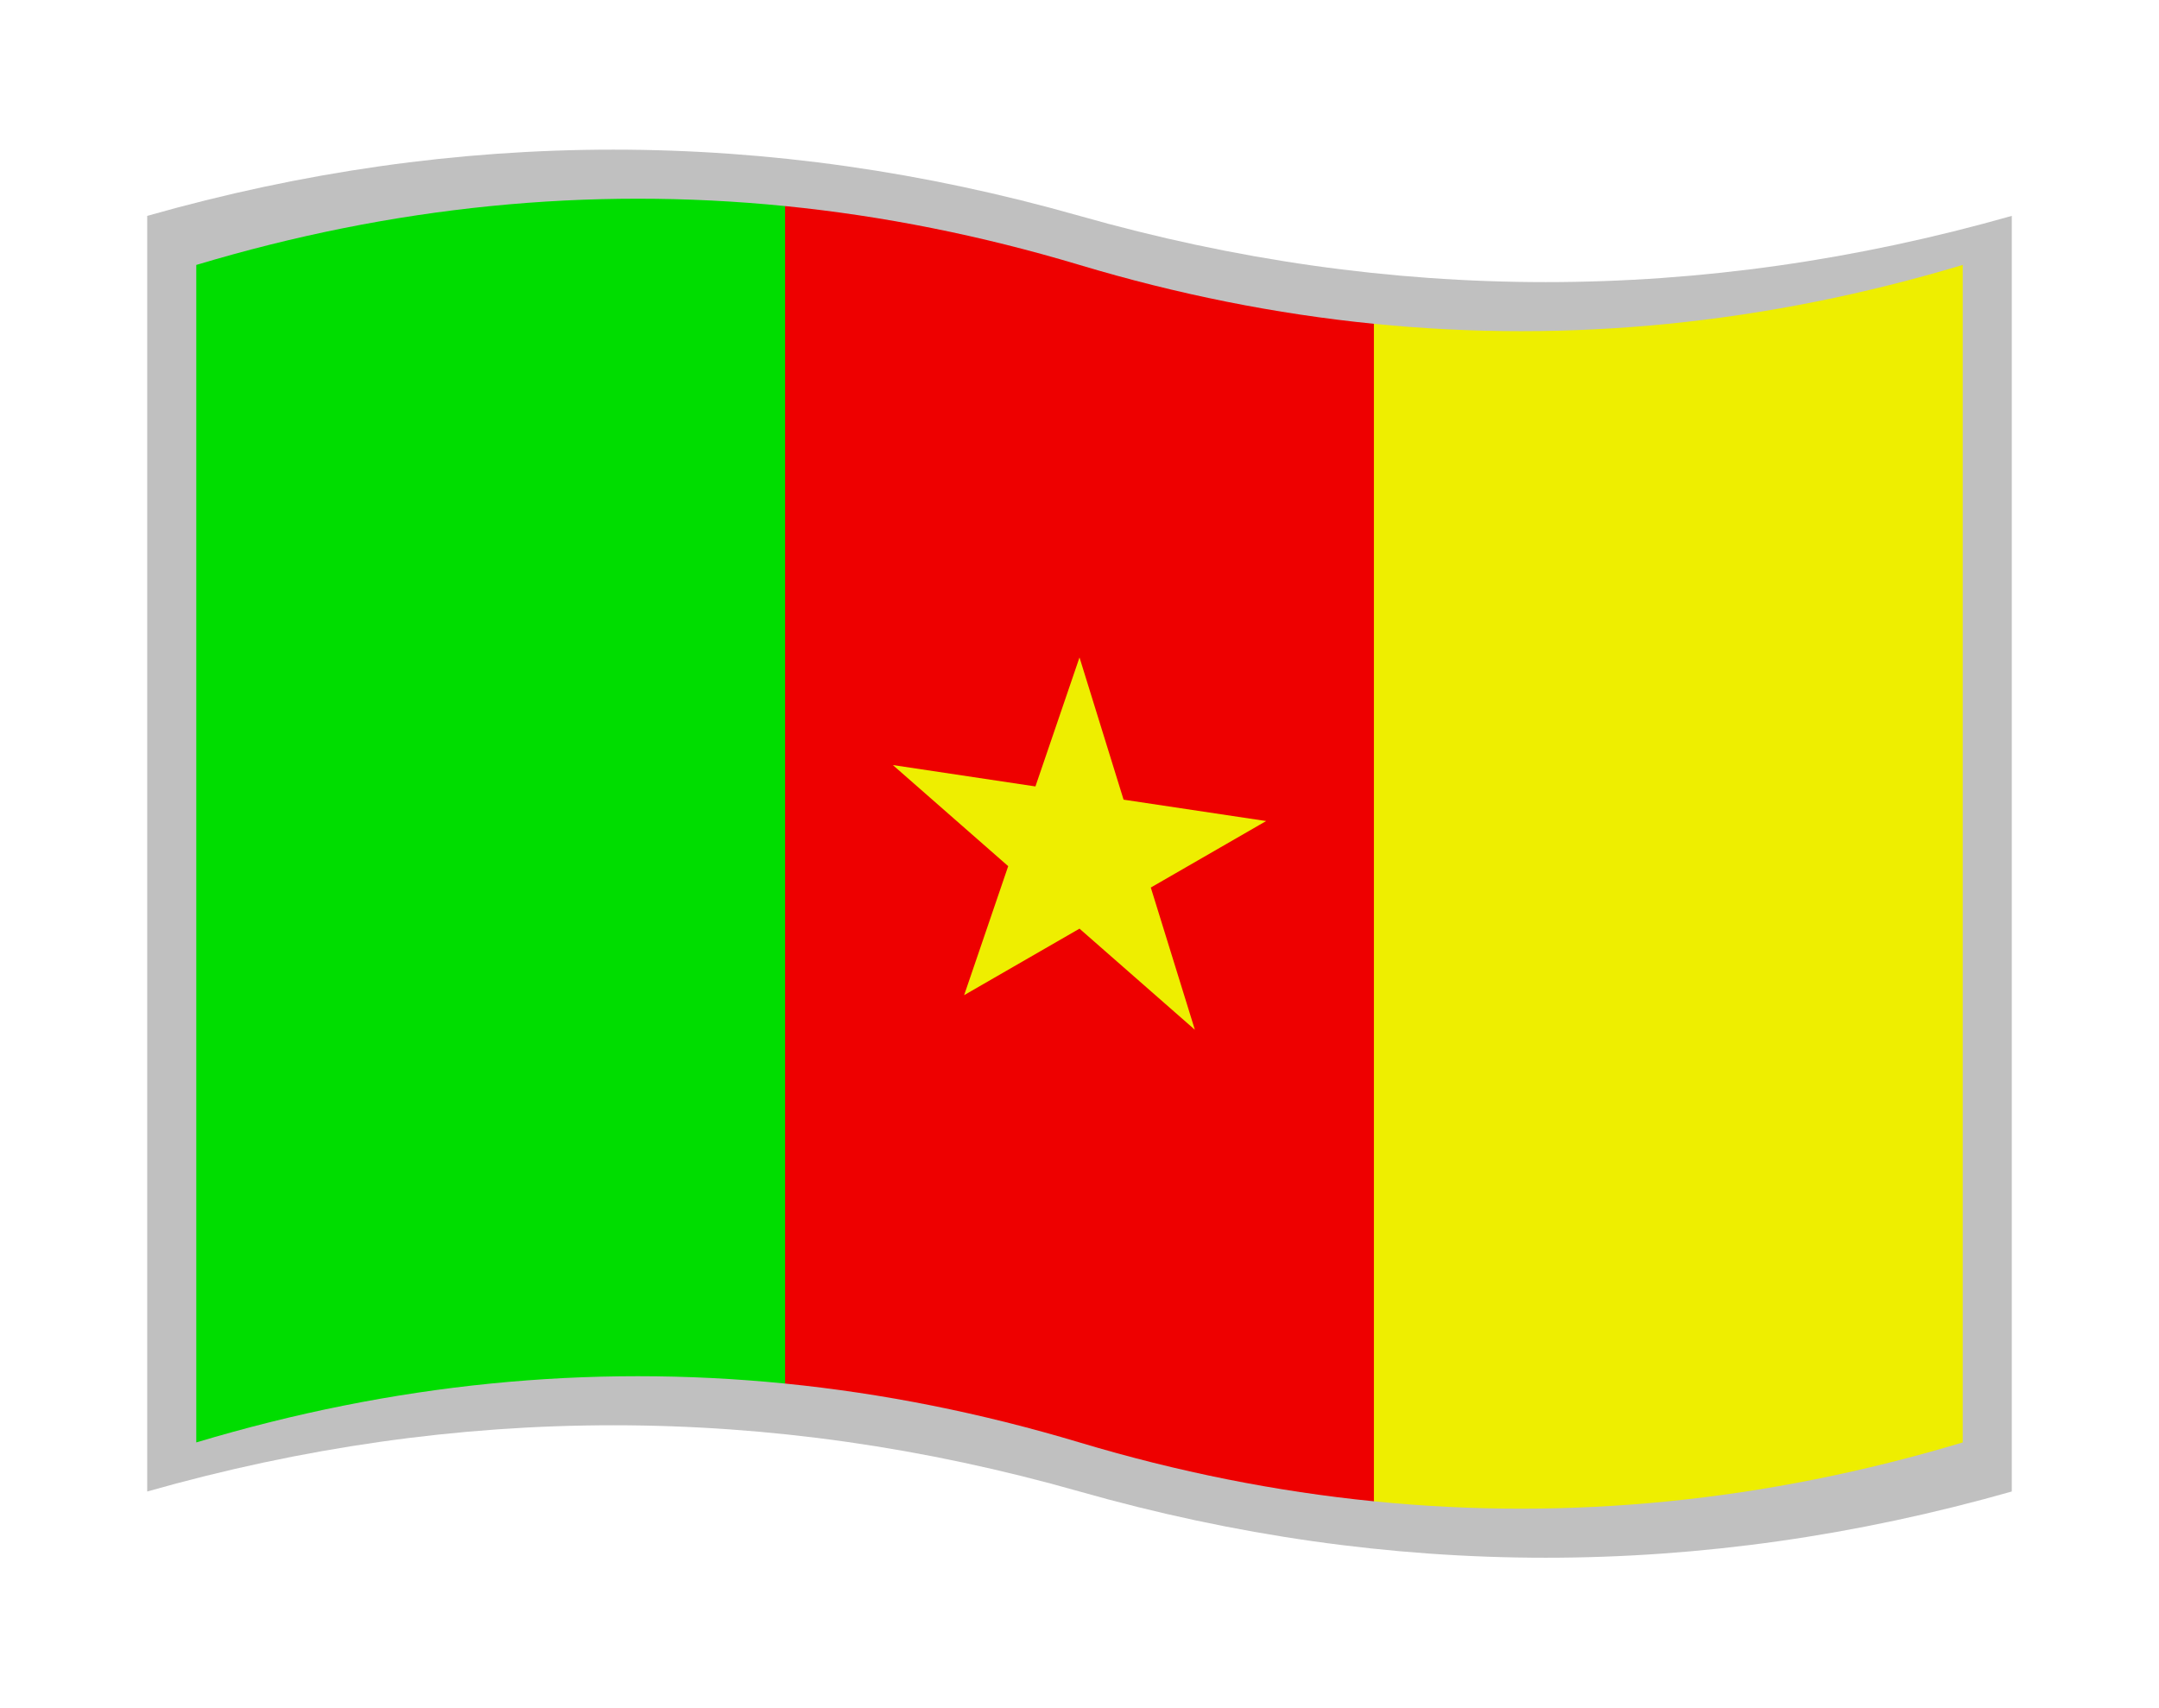
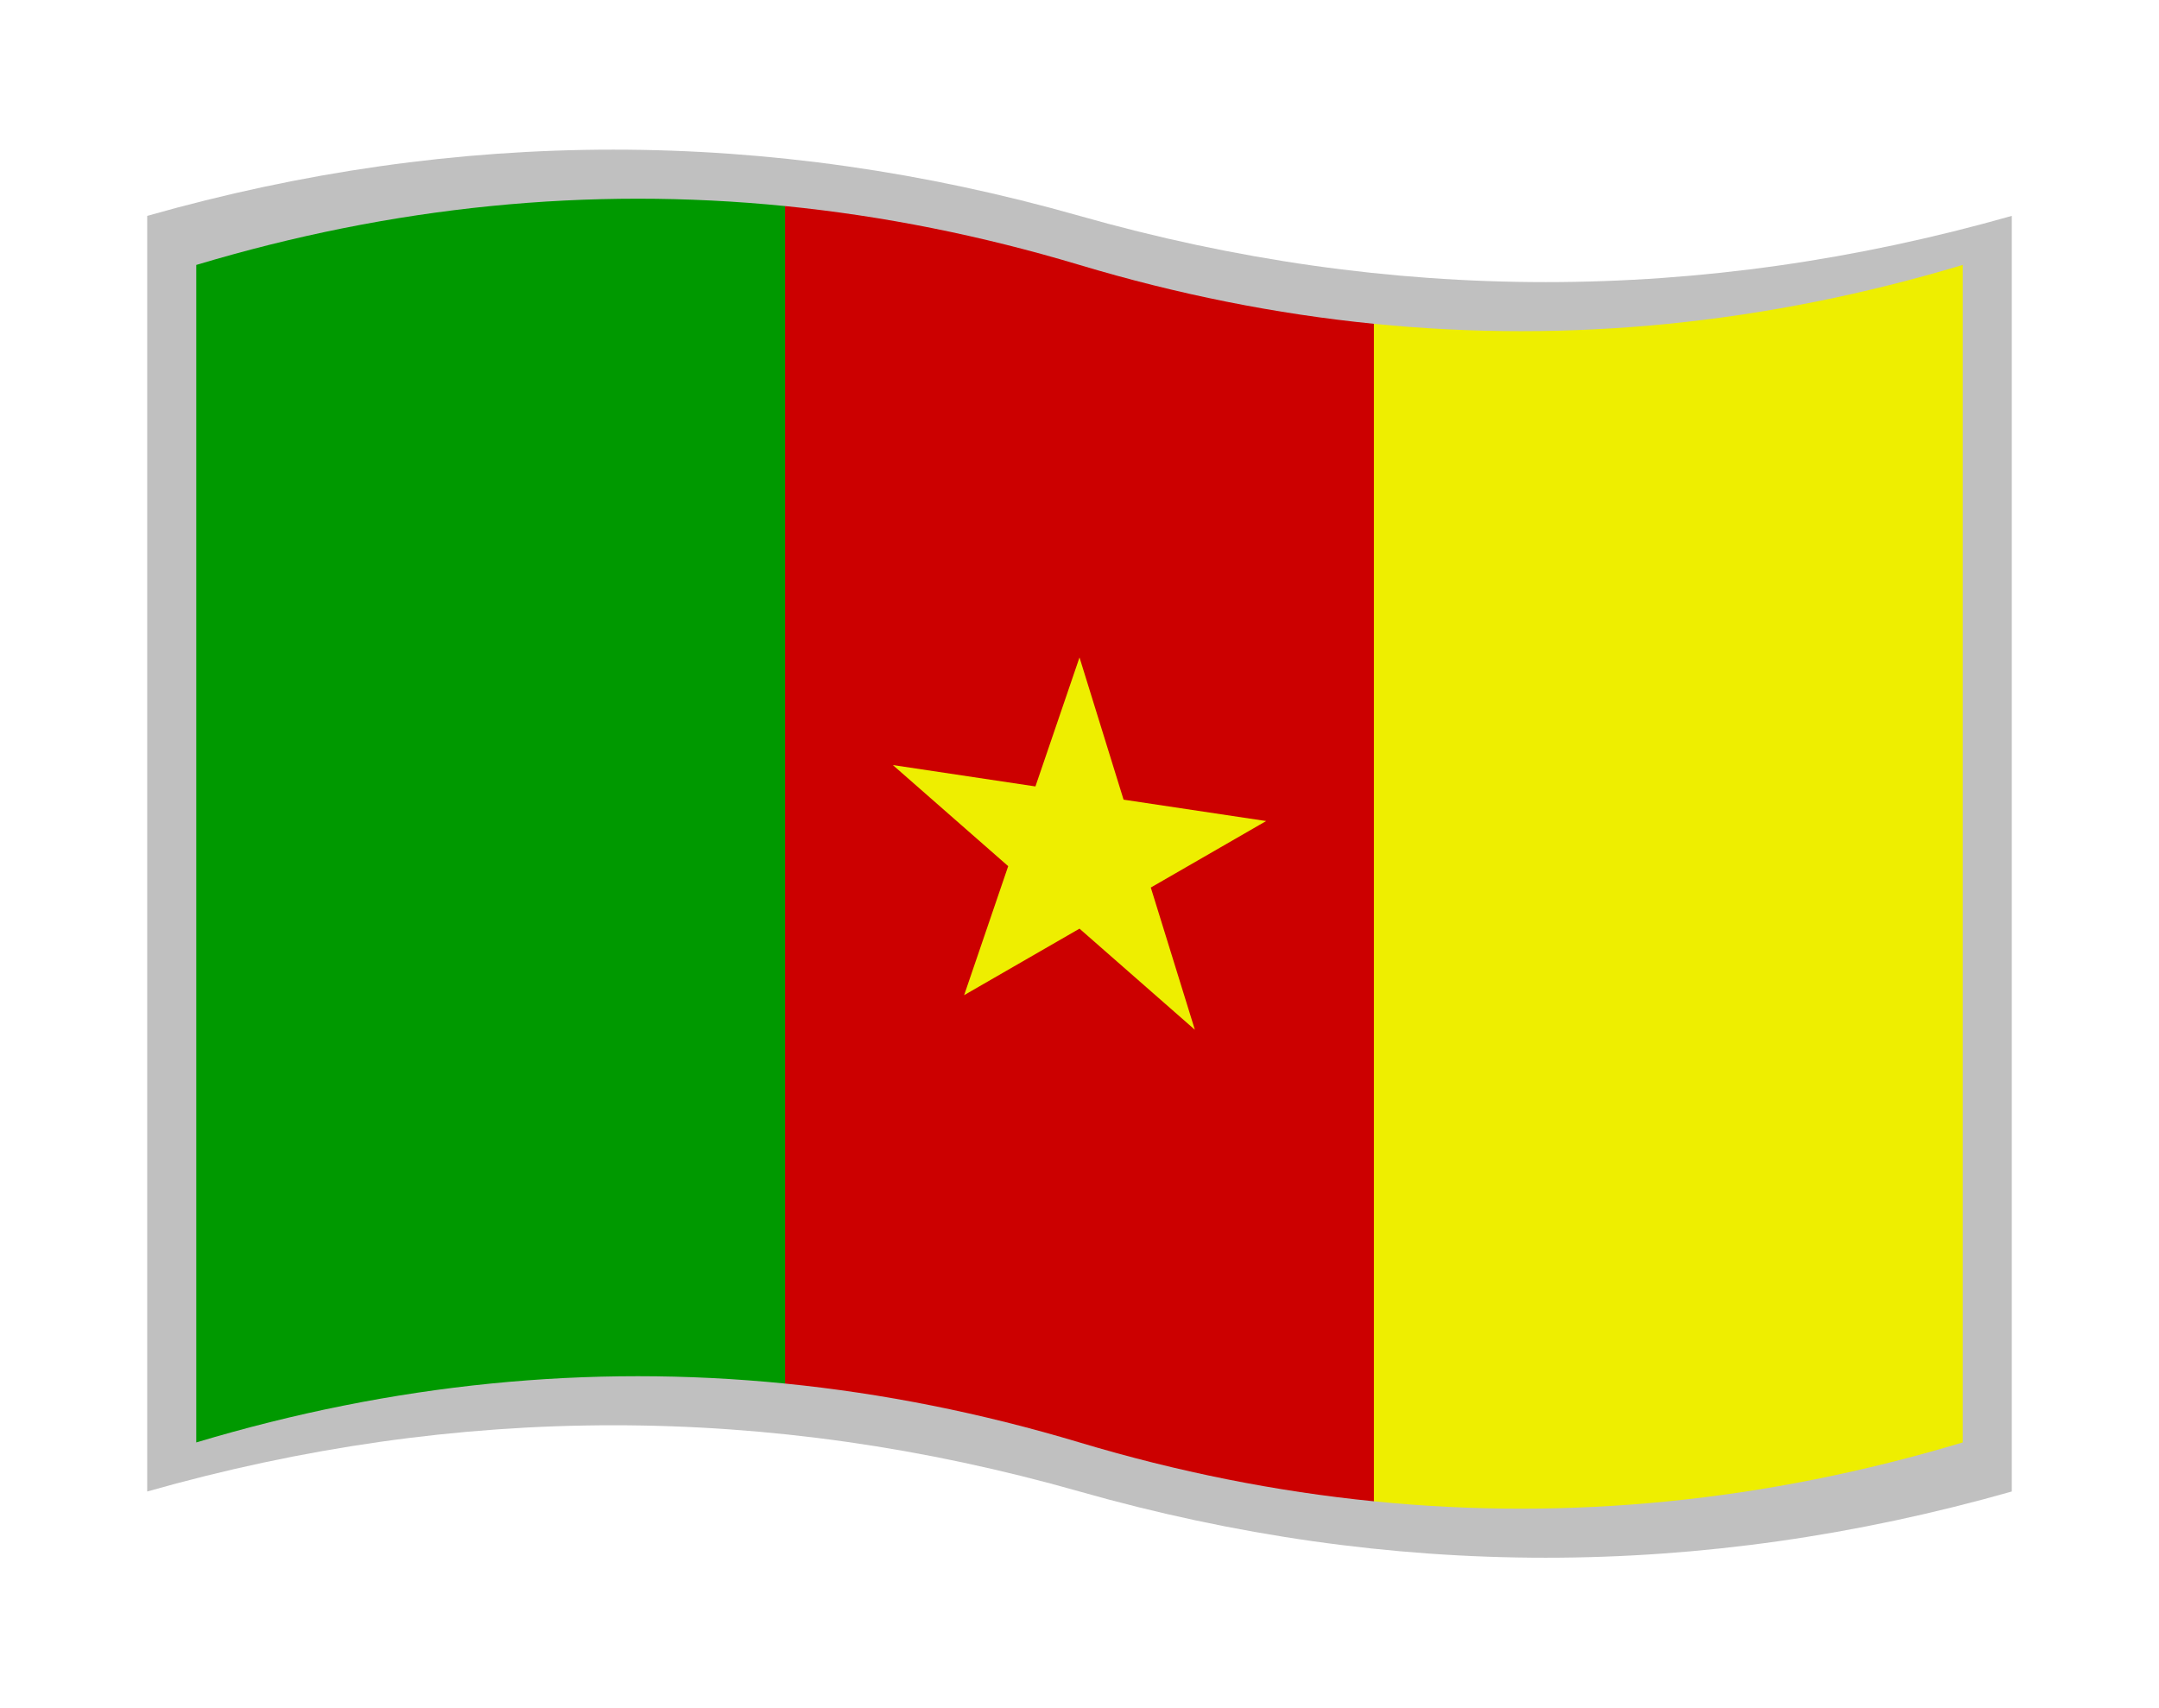
<svg xmlns="http://www.w3.org/2000/svg" version="1.1" viewBox="-10 -10 440 348">
  <path fill="#c0c0c0" d="M20 34q95 -27 190 0t190 0v260q-95 27 -190 0t-190 0z" />
-   <path fill="#0d0" d="M30 44q60 -18 120 -12l60 120l-60 120q-60 -6 -120 12z" />
-   <path fill="#e00" d="M150 32q30 3 60 12t60 12l60 120l-60 120q-30 -3 -60 -12t-60 -12z" />
+   <path fill="#090" d="M30 44q60 -18 120 -12l60 120l-60 120q-60 -6 -120 12z" />
+   <path fill="#c00" d="M150 32q30 3 60 12t60 12l60 120l-60 120q-30 -3 -60 -12t-60 -12z" />
  <path fill="#ee0" d="M270 56q60 6 120 -12v240q-60 18 -120 12z" />
  <path fill="#ee0" transform="matrix(1 0.15 0 1 210 164)" d="M0 -40L8.981 -12.361L38.042 -12.361L14.531 4.721L23.511 32.361L0 15.279L-23.511 32.361L-14.531 4.721L-38.042 -12.361L-8.981 -12.361z" />
</svg>
